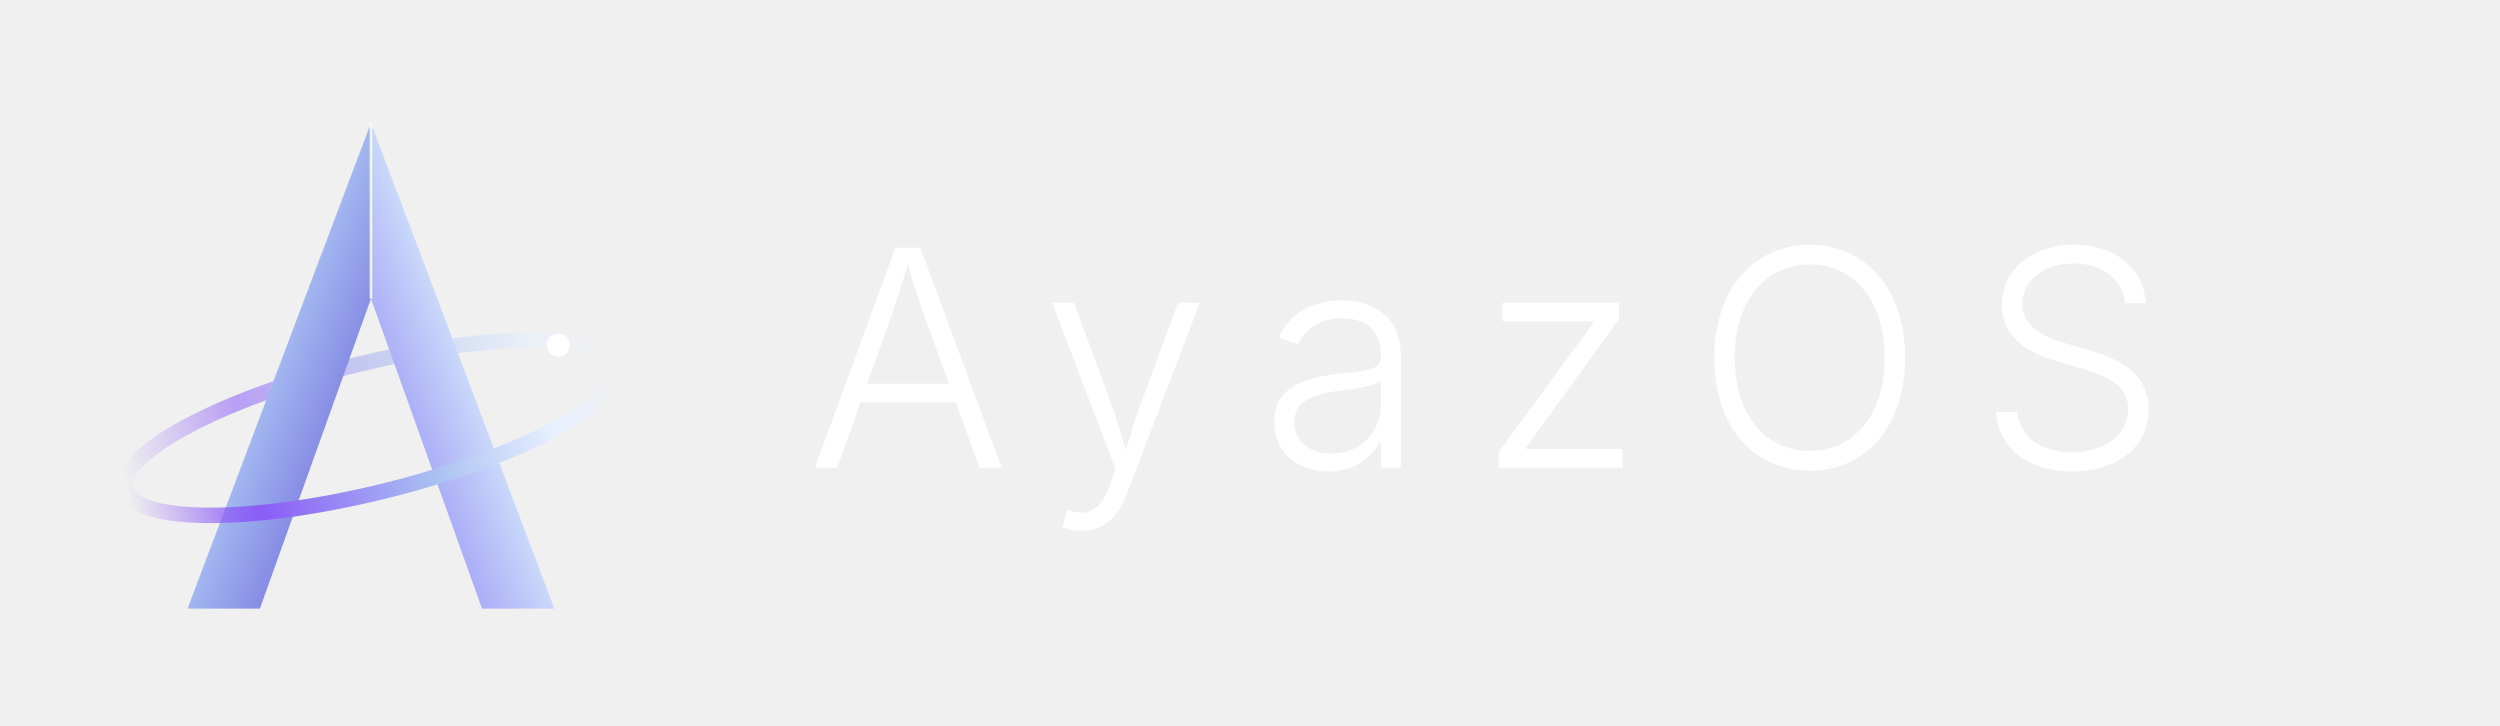
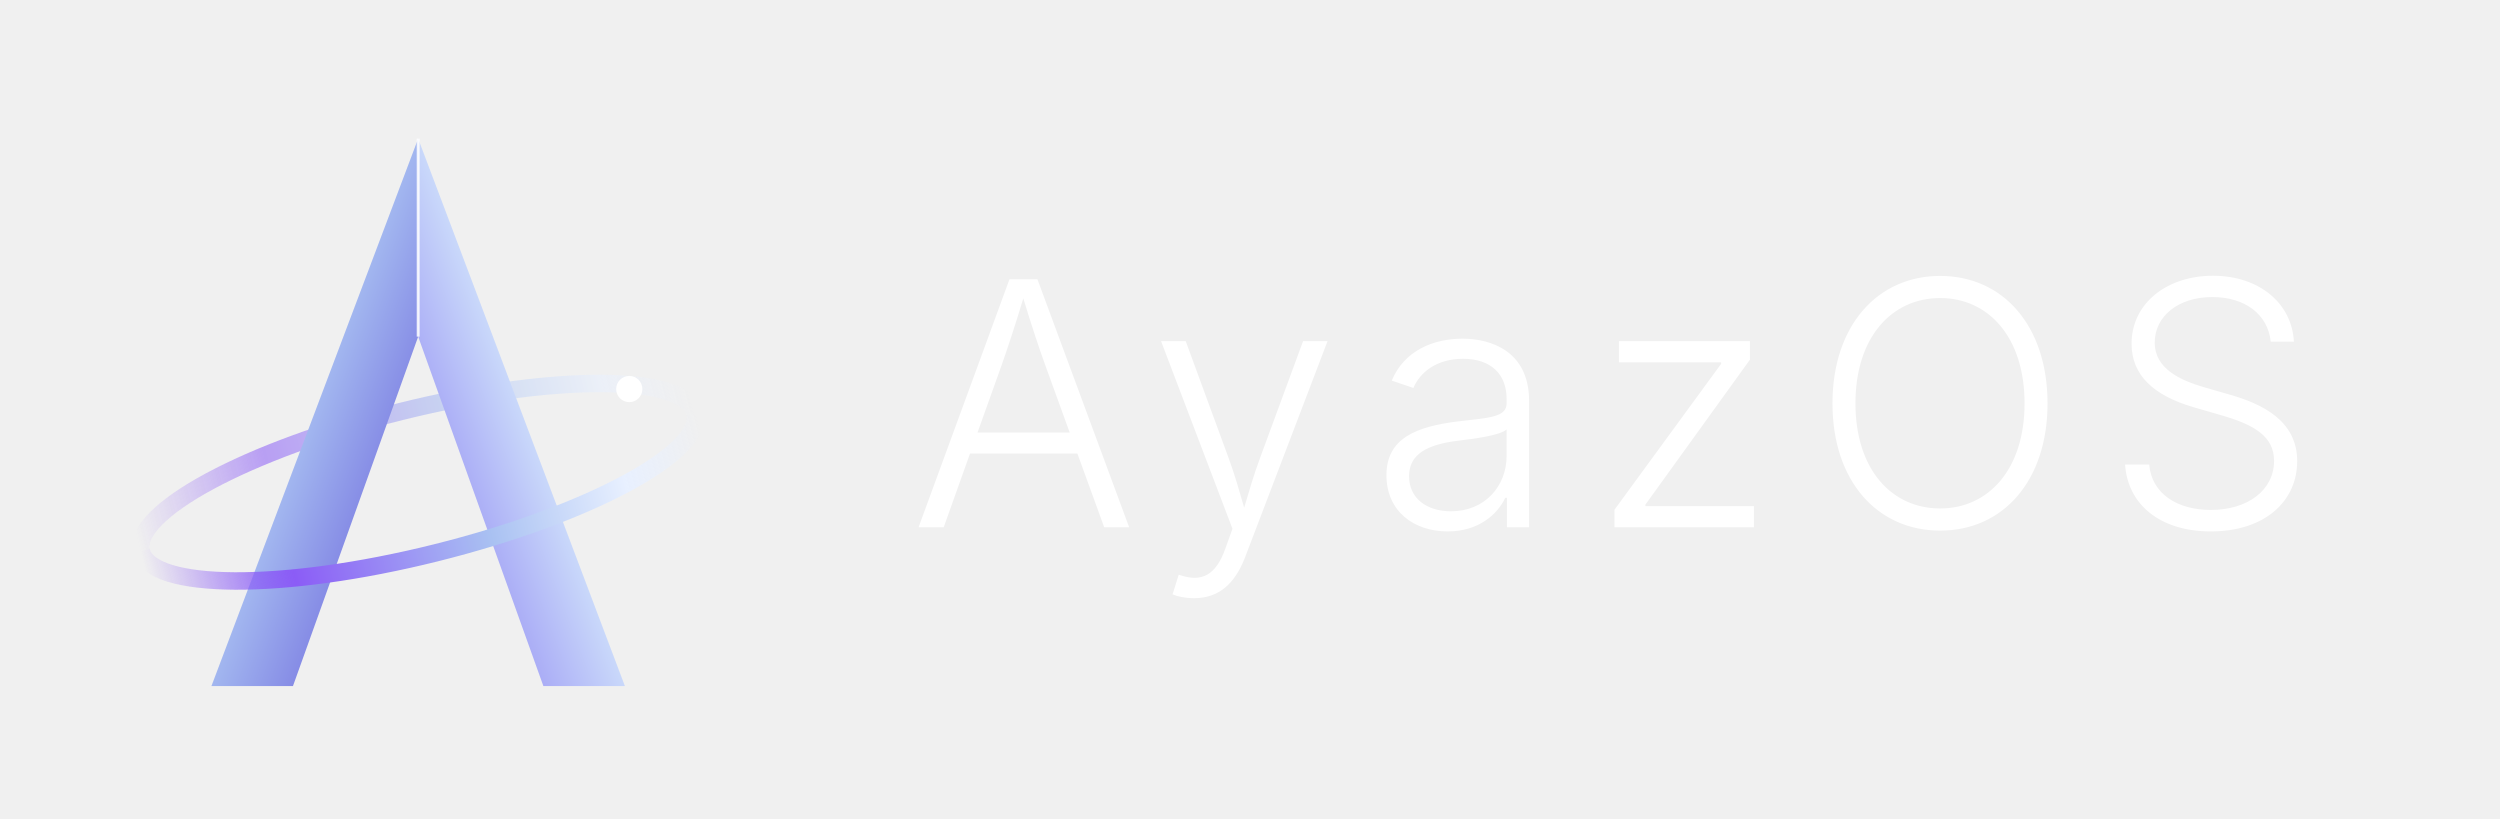
- <svg xmlns="http://www.w3.org/2000/svg" viewBox="0 0 1240 360" width="1240" height="360">
+ <svg xmlns="http://www.w3.org/2000/svg" viewBox="0 0 1100 360" width="1100" height="360">
  <g transform="translate(20 20) scale(0.6406)">
    <defs>
      <linearGradient id="w_shardL" x1="0" y1="0" x2="1" y2="1">
        <stop offset="0" stop-color="#F4F8FF" />
        <stop offset="0.45" stop-color="#A9C1F2" />
        <stop offset="1" stop-color="#5B4BD6" />
      </linearGradient>
      <linearGradient id="w_shardR" x1="1" y1="0" x2="0" y2="1">
        <stop offset="0" stop-color="#FFFFFF" />
        <stop offset="0.5" stop-color="#C9D8FA" />
        <stop offset="1" stop-color="#7C6CF0" />
      </linearGradient>
      <linearGradient id="w_ring" x1="0" y1="0" x2="1" y2="0">
        <stop offset="0" stop-color="#8B5CF6" stop-opacity="0" />
        <stop offset="0.25" stop-color="#8B5CF6" />
        <stop offset="0.6" stop-color="#A9C1F2" />
        <stop offset="0.85" stop-color="#E8F0FF" />
        <stop offset="1" stop-color="#E8F0FF" stop-opacity="0" />
      </linearGradient>
      <clipPath id="w_back">
        <rect x="0" y="0" width="512" height="300" />
      </clipPath>
      <clipPath id="w_front">
        <rect x="0" y="300" width="512" height="212" />
      </clipPath>
    </defs>
    <g transform="rotate(-14 256 300)">
      <ellipse cx="256" cy="300" rx="196" ry="50" fill="none" stroke="url(#w_ring)" stroke-width="12" clip-path="url(#w_back)" opacity="0.55" />
    </g>
    <path d="M256 64 L114 440 L170 440 L256 200 Z" fill="url(#w_shardL)" />
    <path d="M256 64 L398 440 L342 440 L256 200 Z" fill="url(#w_shardR)" />
    <path d="M256 64 L256 200" stroke="#FFFFFF" stroke-opacity="0.85" stroke-width="2" />
    <g transform="rotate(-14 256 300)">
      <ellipse cx="256" cy="300" rx="196" ry="50" fill="none" stroke="url(#w_ring)" stroke-width="12" clip-path="url(#w_front)" />
    </g>
    <circle cx="401" cy="236" r="9" fill="#FFFFFF" />
  </g>
-   <text x="400" y="232" font-family="Inter, 'Inter Display', sans-serif" font-weight="300" font-size="150" letter-spacing="26" fill="#FFFFFF">AyazOS</text>
+   <text x="400" y="232" font-family="Inter, 'Inter Display', sans-serif" font-weight="300" font-size="150" letter-spacing="15" fill="#FFFFFF">AyazOS</text>
</svg>
